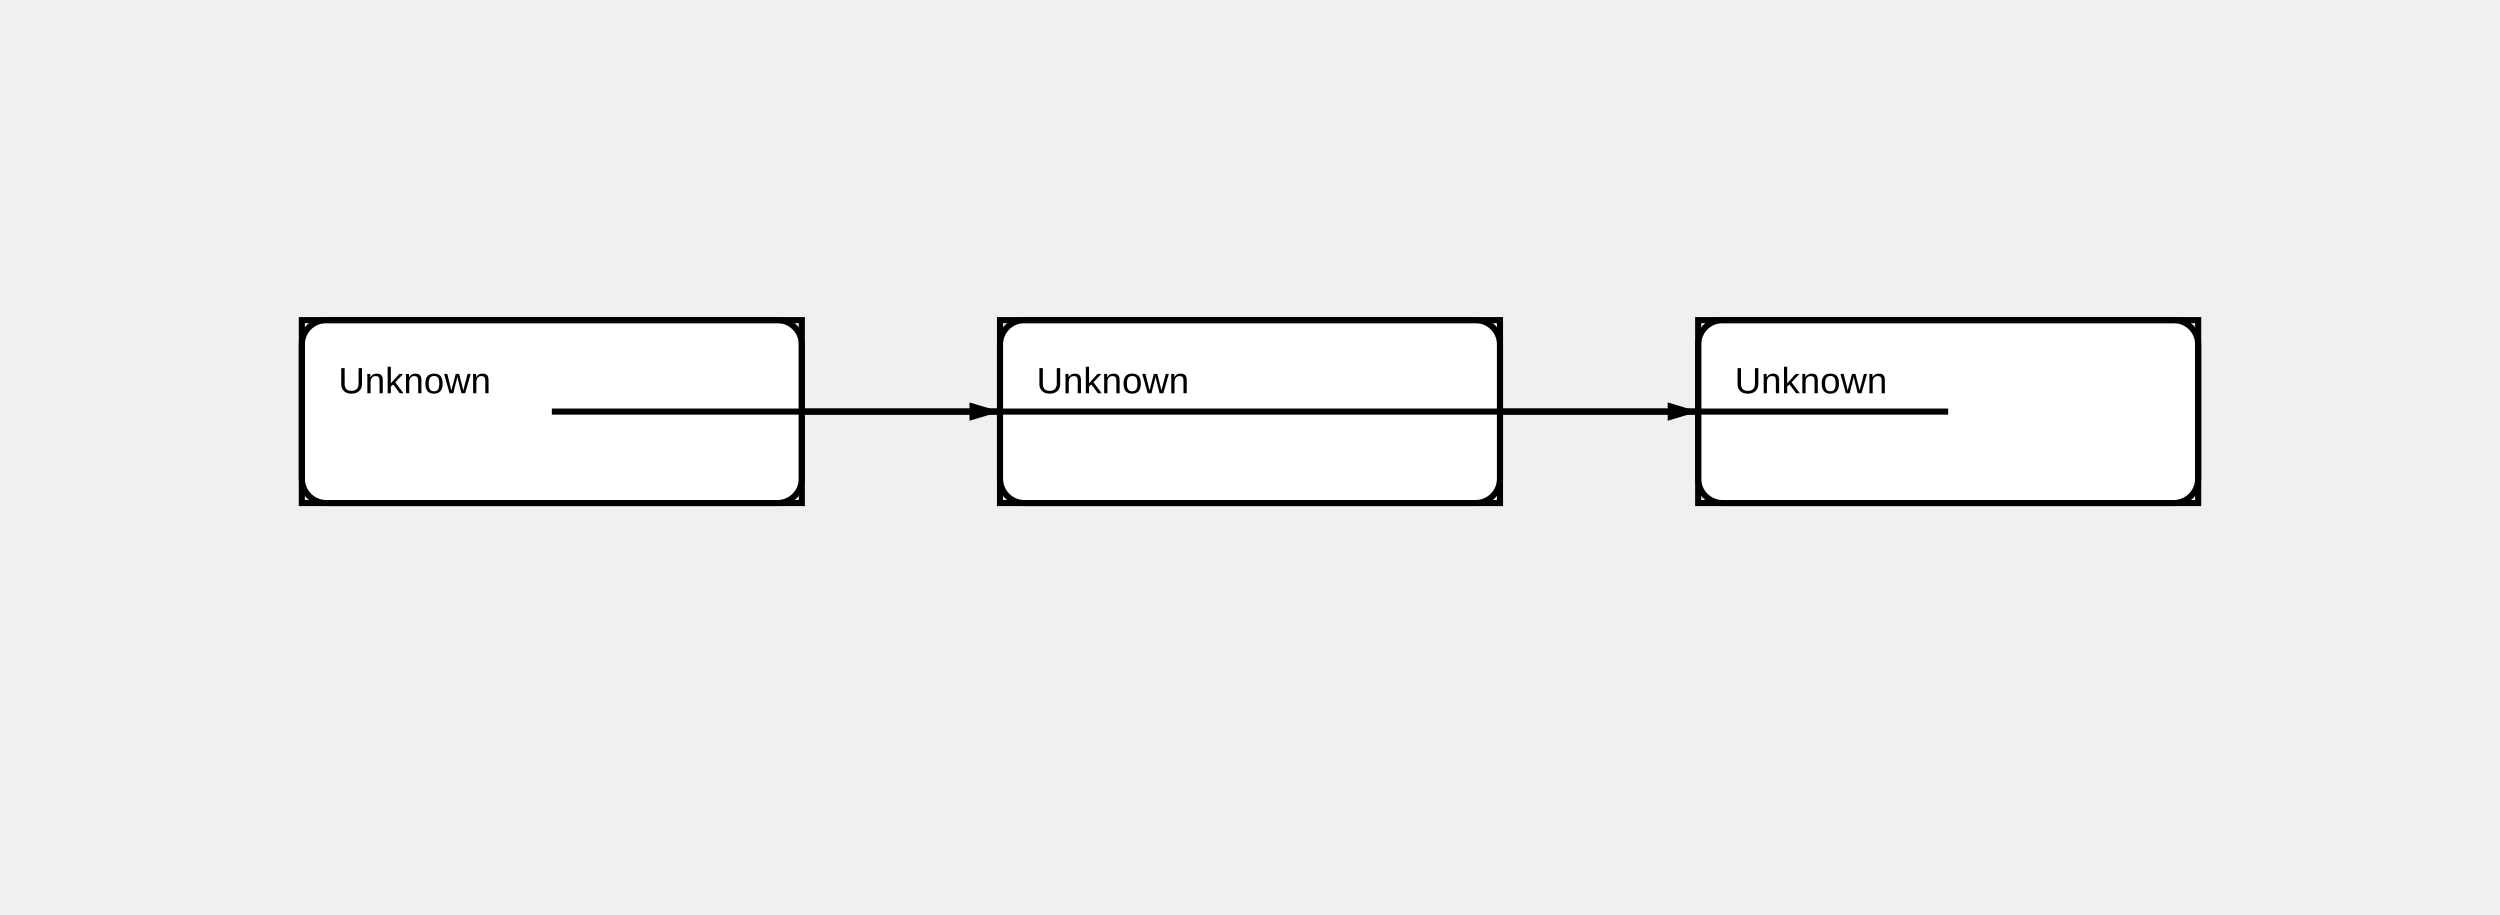
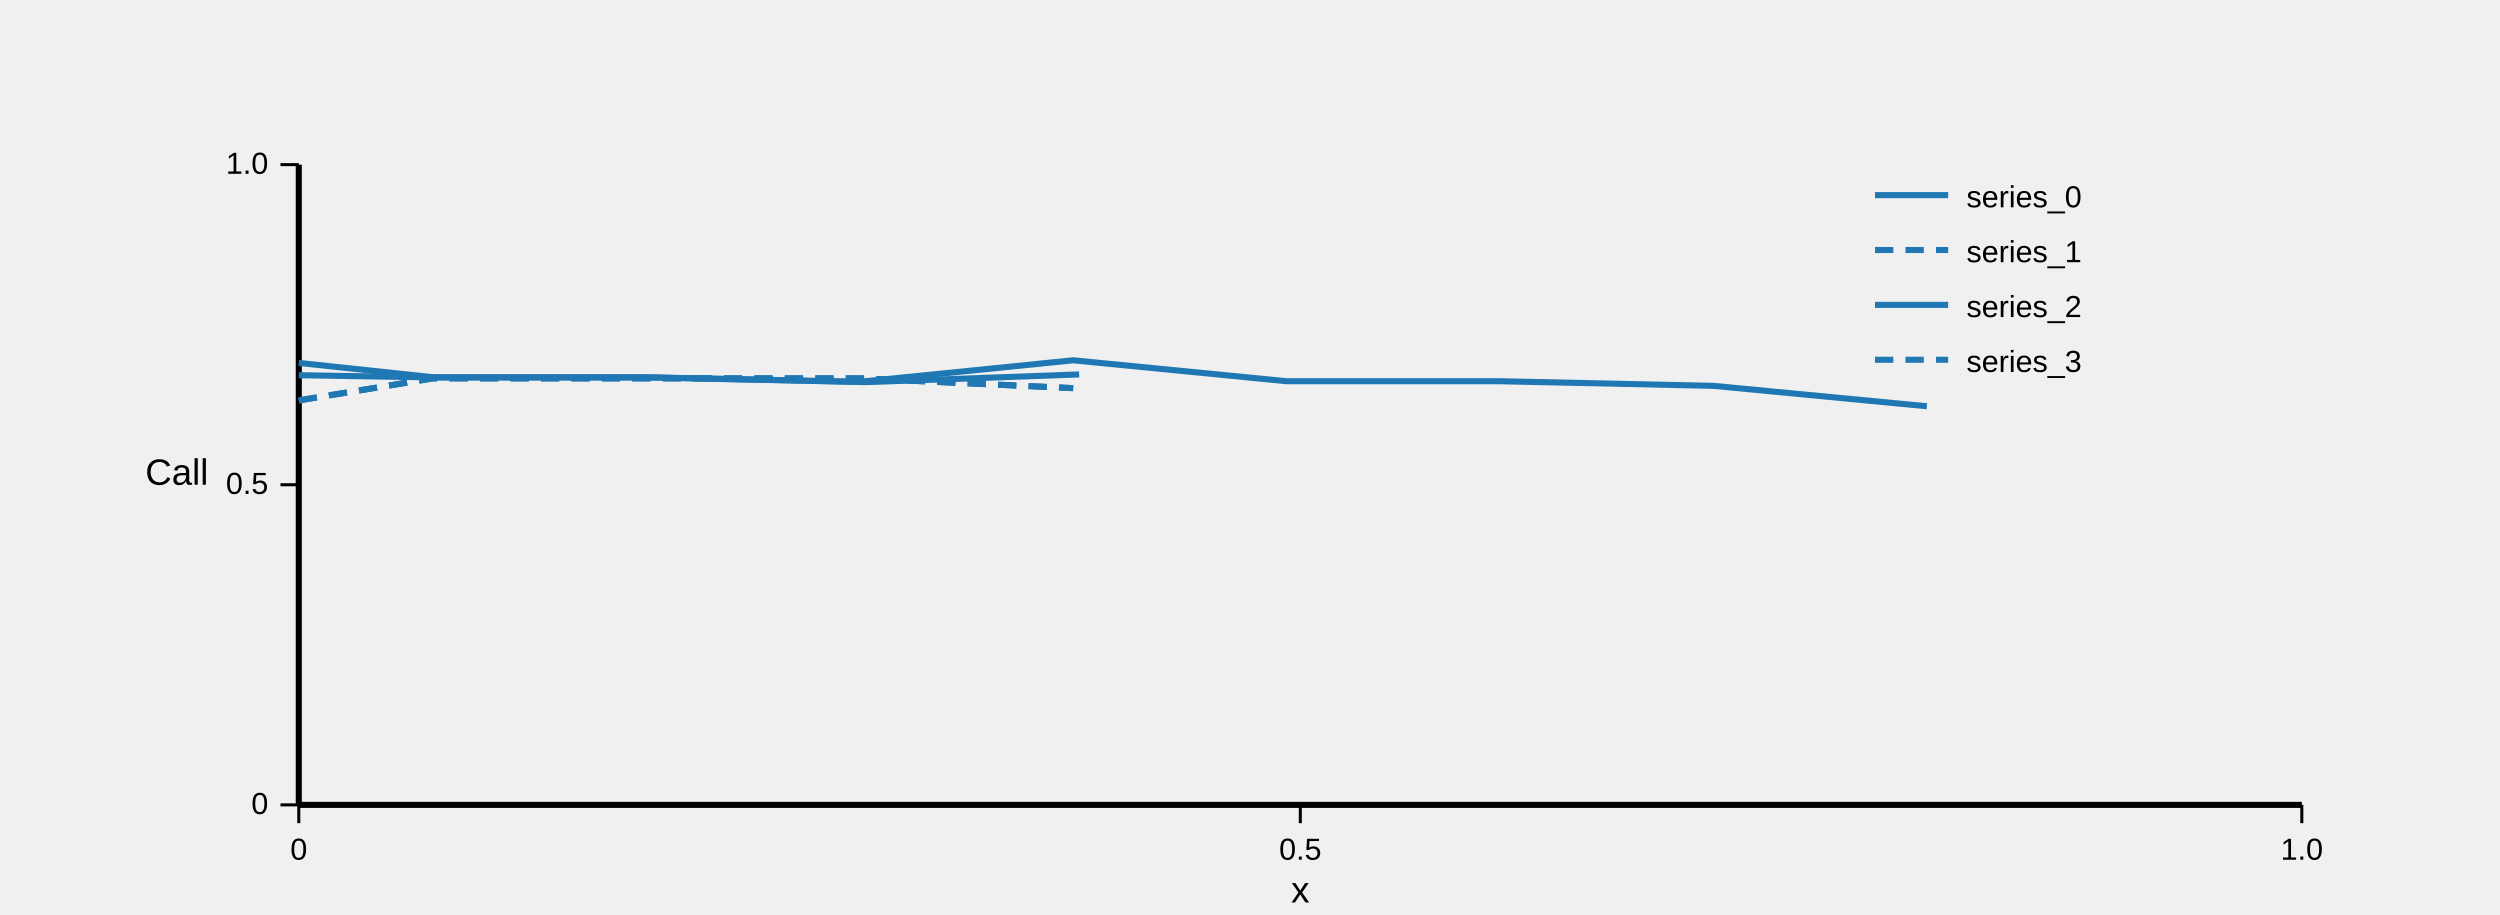
<svg xmlns="http://www.w3.org/2000/svg" baseProfile="full" height="300" version="1.1" width="820">
  <defs />
  <g id="figure_root">
-     <g id="g_axes" />
+     <g id="g_axes">
+       <line stroke="#000000" stroke-width="2" x1="98.0" x2="755.0" y1="264.0" y2="264.0" />
+       <line stroke="#000000" stroke-width="2" x1="98.0" x2="98.0" y1="264.0" y2="54.0" />
+       <line stroke="#000000" stroke-width="1" x1="98.0" x2="98.0" y1="264.0" y2="270.0" />
+       <line stroke="#000000" stroke-width="1" x1="426.5" x2="426.5" y1="264.0" y2="270.0" />
+       <line stroke="#000000" stroke-width="1" x1="755.0" x2="755.0" y1="264.0" y2="270.0" />
+       <line stroke="#000000" stroke-width="1" x1="92.0" x2="98.0" y1="264.0" y2="264.0" />
+       <line stroke="#000000" stroke-width="1" x1="92.0" x2="98.0" y1="159.0" y2="159.0" />
+       <line stroke="#000000" stroke-width="1" x1="92.0" x2="98.0" y1="54.0" y2="54.0" />
+     </g>
    <g id="g_curves">
-       <line fill="none" stroke="#000000" stroke-width="2" x1="263.0" x2="328.0" y1="135.0" y2="135.0" />
-       <line fill="none" stroke="#000000" stroke-width="2" x1="492.0" x2="557.0" y1="135.0" y2="135.0" />
+       <polyline fill="none" id="series_series_0" points="98.0,123.069 143.99,123.825 214.026,123.825 283.997,125.337 353.967,122.817" stroke="#1f77b4" stroke-width="2.0" />
+       <polyline class="dashed" fill="none" id="series_series_1" points="98.0,131.322 142.019,124.098 211.989,124.098 282.026,124.098 351.996,127.311" stroke="#1f77b4" stroke-dasharray="6,4" stroke-width="2.0" />
+       <polyline fill="none" id="series_series_2" points="98.0,119.037 142.019,123.741 211.989,123.741 282.026,125.232 351.996,118.176 422.032,125.043 492.003,125.043 561.973,126.555 632.01,133.254" stroke="#1f77b4" stroke-width="2.0" />
+       <polyline class="dashed" fill="none" id="series_series_3" points="98.0,131.322 142.019,124.098 211.989,124.098 282.026,124.098 351.996,127.311" stroke="#1f77b4" stroke-dasharray="6,4" stroke-width="2.0" />
    </g>
    <g id="g_annotations">
-       <rect fill="#ffffff" height="60.0" id="node_node_1" rx="8.0" ry="8.0" stroke="#000000" stroke-width="2" width="164.0" x="99.0" y="105.0" />
-       <rect fill="#ffffff" height="60.0" id="node_node_2" rx="8.0" ry="8.0" stroke="#000000" stroke-width="2" width="164.0" x="328.0" y="105.0" />
-       <rect fill="#ffffff" height="60.0" id="node_node_3" rx="8.0" ry="8.0" stroke="#000000" stroke-width="2" width="164.0" x="557.0" y="105.0" />
-       <line id="geom_line_00" stroke="#000000" stroke-width="2.0" x1="181.0" x2="410.0" y1="135.0" y2="135.0" />
-       <line id="geom_line_01" stroke="#000000" stroke-width="2.0" x1="410.0" x2="639.0" y1="135.0" y2="135.0" />
-       <rect fill="none" height="60.0" id="geom_rect_00" stroke="#000000" stroke-width="2.0" width="164.0" x="99.0" y="105.0" />
-       <rect fill="none" height="60.0" id="geom_rect_01" stroke="#000000" stroke-width="2.0" width="164.0" x="328.0" y="105.0" />
-       <rect fill="none" height="60.0" id="geom_rect_02" stroke="#000000" stroke-width="2.0" width="164.0" x="557.0" y="105.0" />
+       <g id="legend">
+         <line stroke="#1f77b4" stroke-width="2.0" x1="615.0" x2="639.0" y1="64.0" y2="64.0" />
+         <line class="dashed" stroke="#1f77b4" stroke-dasharray="6,4" stroke-width="2.0" x1="615.0" x2="639.0" y1="82.0" y2="82.0" />
+         <line stroke="#1f77b4" stroke-width="2.0" x1="615.0" x2="639.0" y1="100.0" y2="100.0" />
+         <line class="dashed" stroke="#1f77b4" stroke-dasharray="6,4" stroke-width="2.0" x1="615.0" x2="639.0" y1="118.0" y2="118.0" />
+       </g>
    </g>
    <g id="g_text">
-       <text fill="#000000" font-family="Arial, sans-serif" font-size="12" id="txt_node_node_1" text-anchor="start" x="111.0" y="129.0">
-         <tspan id="txt_node_node_1_line0" x="111.0" y="129.0">Unknown</tspan>
-       </text>
-       <text fill="#000000" font-family="Arial, sans-serif" font-size="12" id="txt_node_node_2" text-anchor="start" x="340.0" y="129.0">
-         <tspan id="txt_node_node_2_line0" x="340.0" y="129.0">Unknown</tspan>
-       </text>
-       <text fill="#000000" font-family="Arial, sans-serif" font-size="12" id="txt_node_node_3" text-anchor="start" x="569.0" y="129.0">
-         <tspan id="txt_node_node_3_line0" x="569.0" y="129.0">Unknown</tspan>
-       </text>
+       <text fill="#000000" font-family="Arial, sans-serif" font-size="10" id="txt_tick_x_0" text-anchor="middle" x="98.0" y="282.0">0</text>
+       <text fill="#000000" font-family="Arial, sans-serif" font-size="10" id="txt_tick_x_1" text-anchor="middle" x="426.5" y="282.0">0.5</text>
+       <text fill="#000000" font-family="Arial, sans-serif" font-size="10" id="txt_tick_x_2" text-anchor="middle" x="755.0" y="282.0">1.0</text>
+       <text fill="#000000" font-family="Arial, sans-serif" font-size="10" id="txt_tick_y_0" text-anchor="end" x="88.0" y="267.0">0</text>
+       <text fill="#000000" font-family="Arial, sans-serif" font-size="10" id="txt_tick_y_1" text-anchor="end" x="88.0" y="162.0">0.5</text>
+       <text fill="#000000" font-family="Arial, sans-serif" font-size="10" id="txt_tick_y_2" text-anchor="end" x="88.0" y="57.0">1.0</text>
+       <text fill="#000000" font-family="Arial, sans-serif" font-size="12" id="txt_axis_x" text-anchor="middle" x="426.5" y="296.0">x</text>
+       <text fill="#000000" font-family="Arial, sans-serif" font-size="12" id="txt_axis_y" text-anchor="middle" x="58.0" y="159.0">Call</text>
+       <text fill="#000000" font-family="Arial, sans-serif" font-size="10" id="txt_legend_series_0" text-anchor="start" x="645.0" y="68.0">series_0</text>
+       <text fill="#000000" font-family="Arial, sans-serif" font-size="10" id="txt_legend_series_1" text-anchor="start" x="645.0" y="86.0">series_1</text>
+       <text fill="#000000" font-family="Arial, sans-serif" font-size="10" id="txt_legend_series_2" text-anchor="start" x="645.0" y="104.0">series_2</text>
+       <text fill="#000000" font-family="Arial, sans-serif" font-size="10" id="txt_legend_series_3" text-anchor="start" x="645.0" y="122.0">series_3</text>
    </g>
-     <g id="g_markers">
-       <polygon fill="#000000" points="328.0,135.0 318.0,138.0 318.0,132.0" />
-       <polygon fill="#000000" points="557.0,135.0 547.0,138.0 547.0,132.0" />
-     </g>
+     <g id="g_markers" />
  </g>
</svg>
